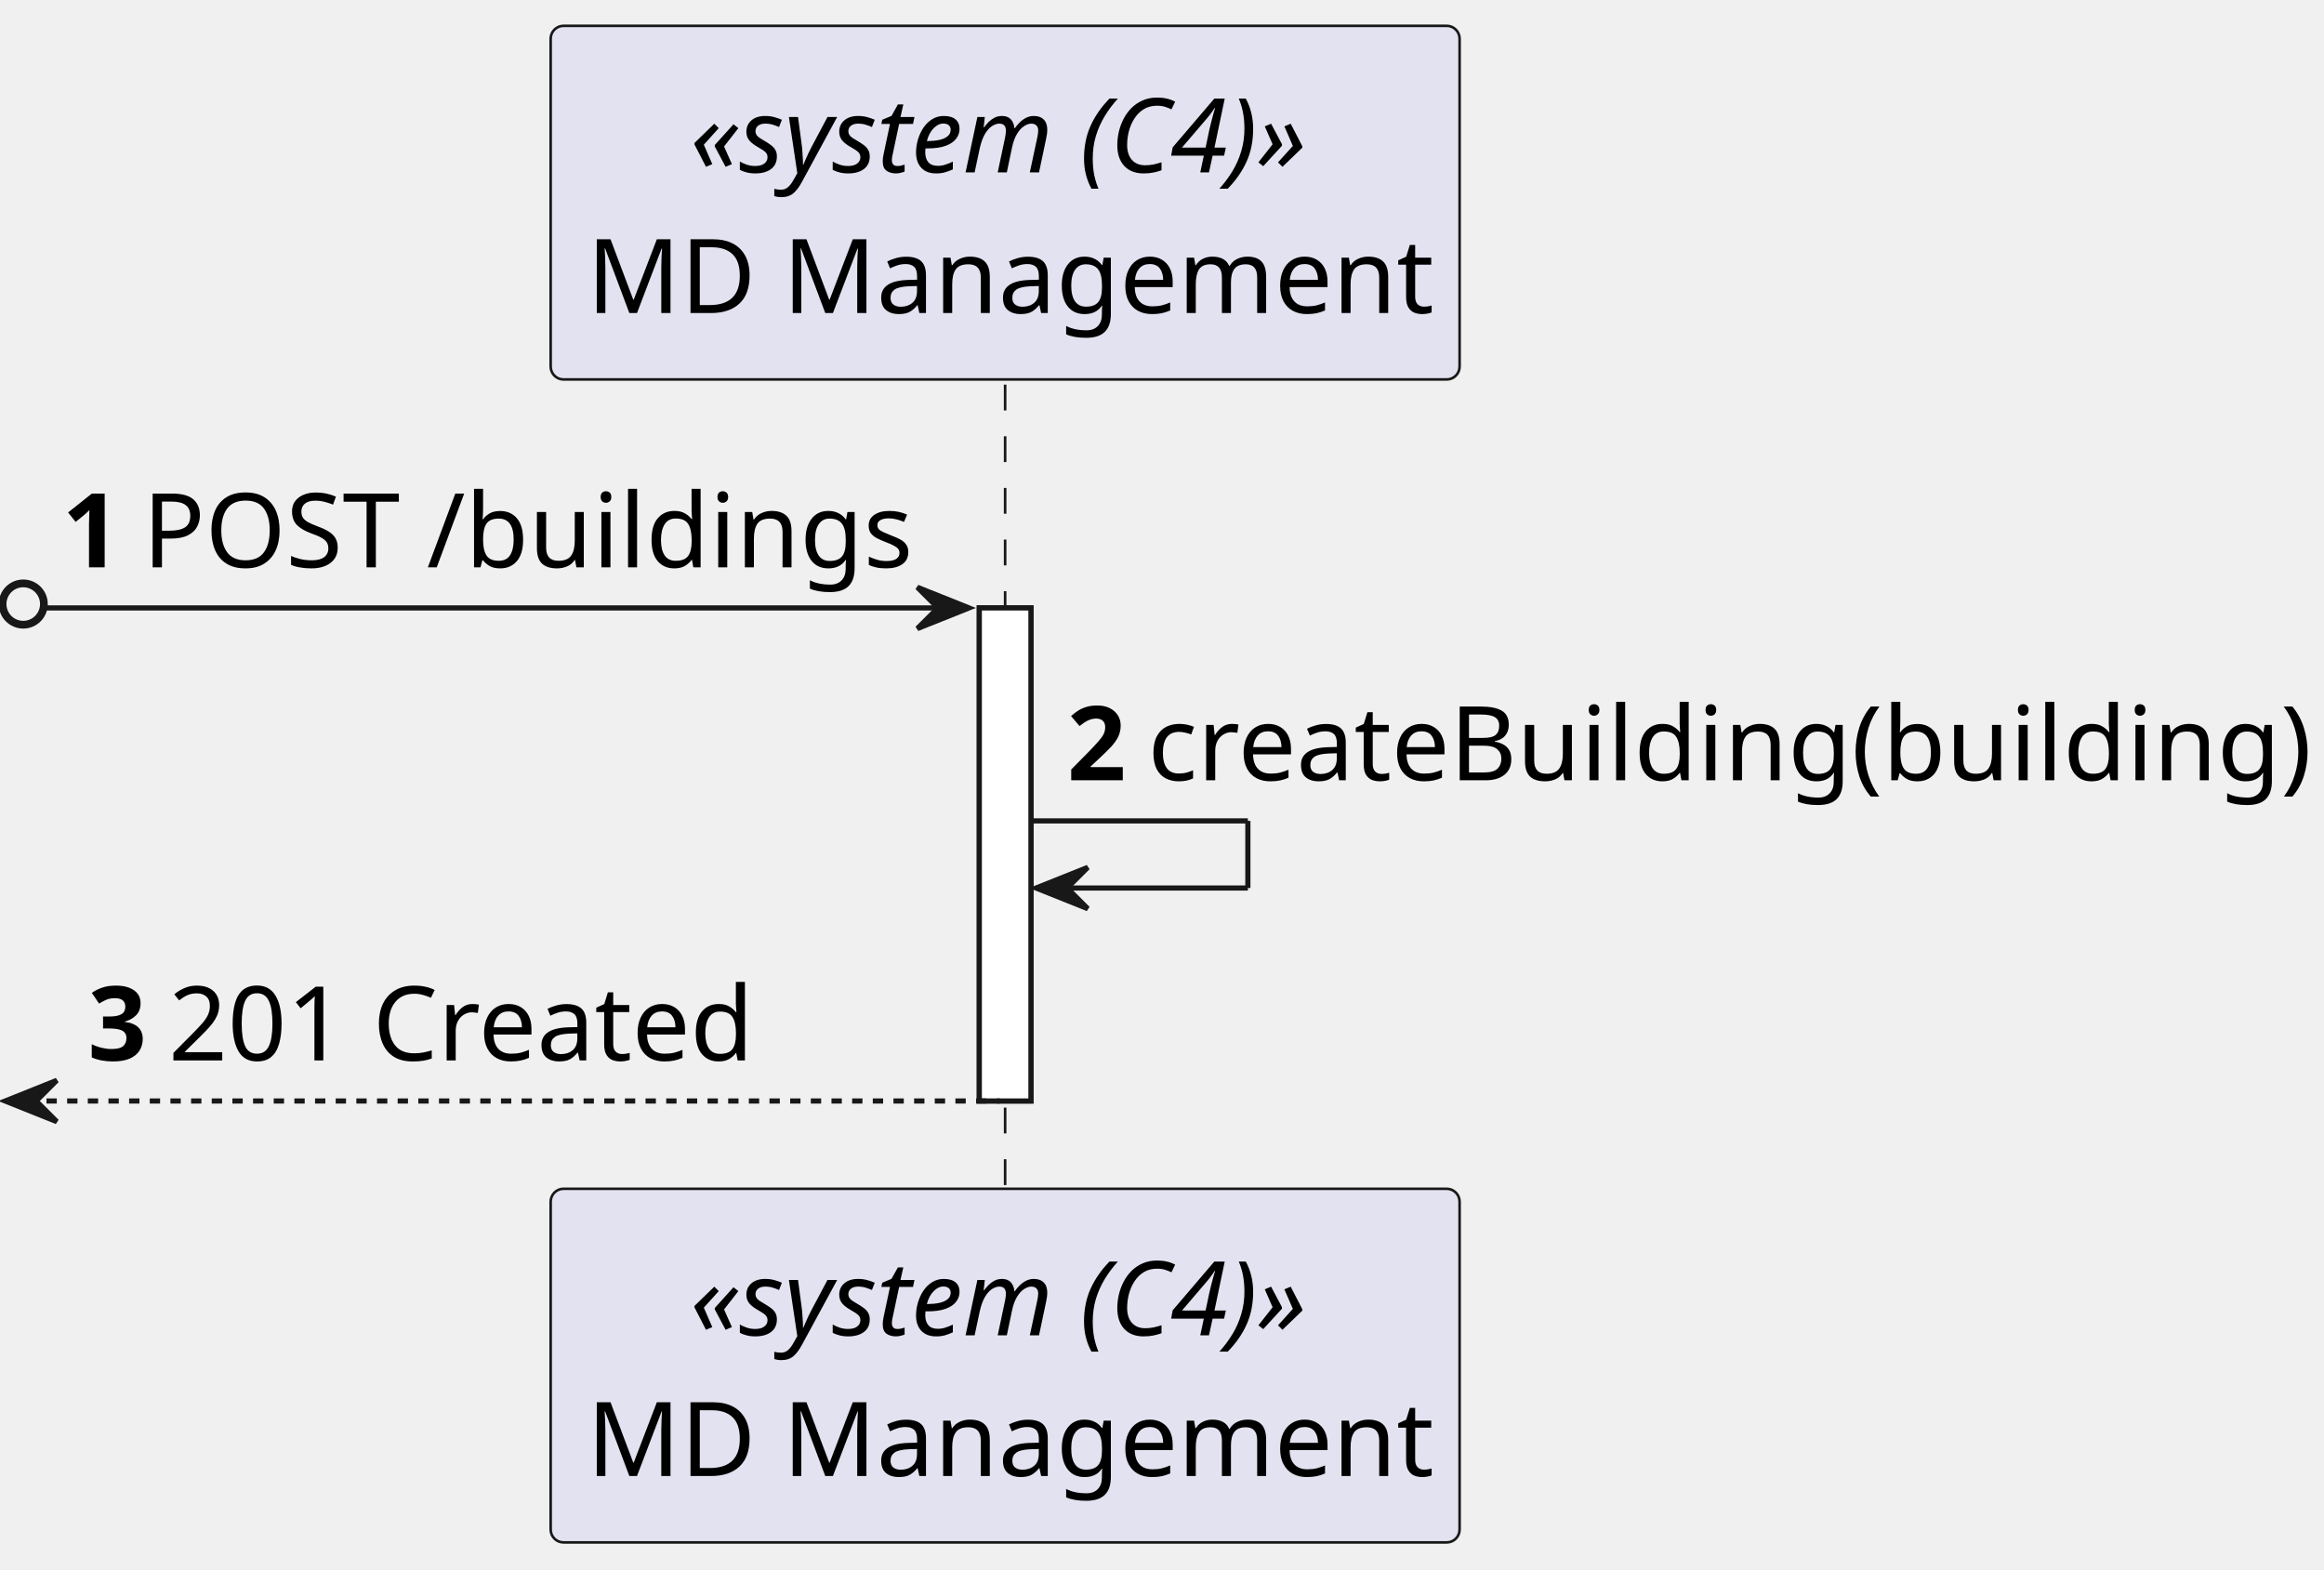
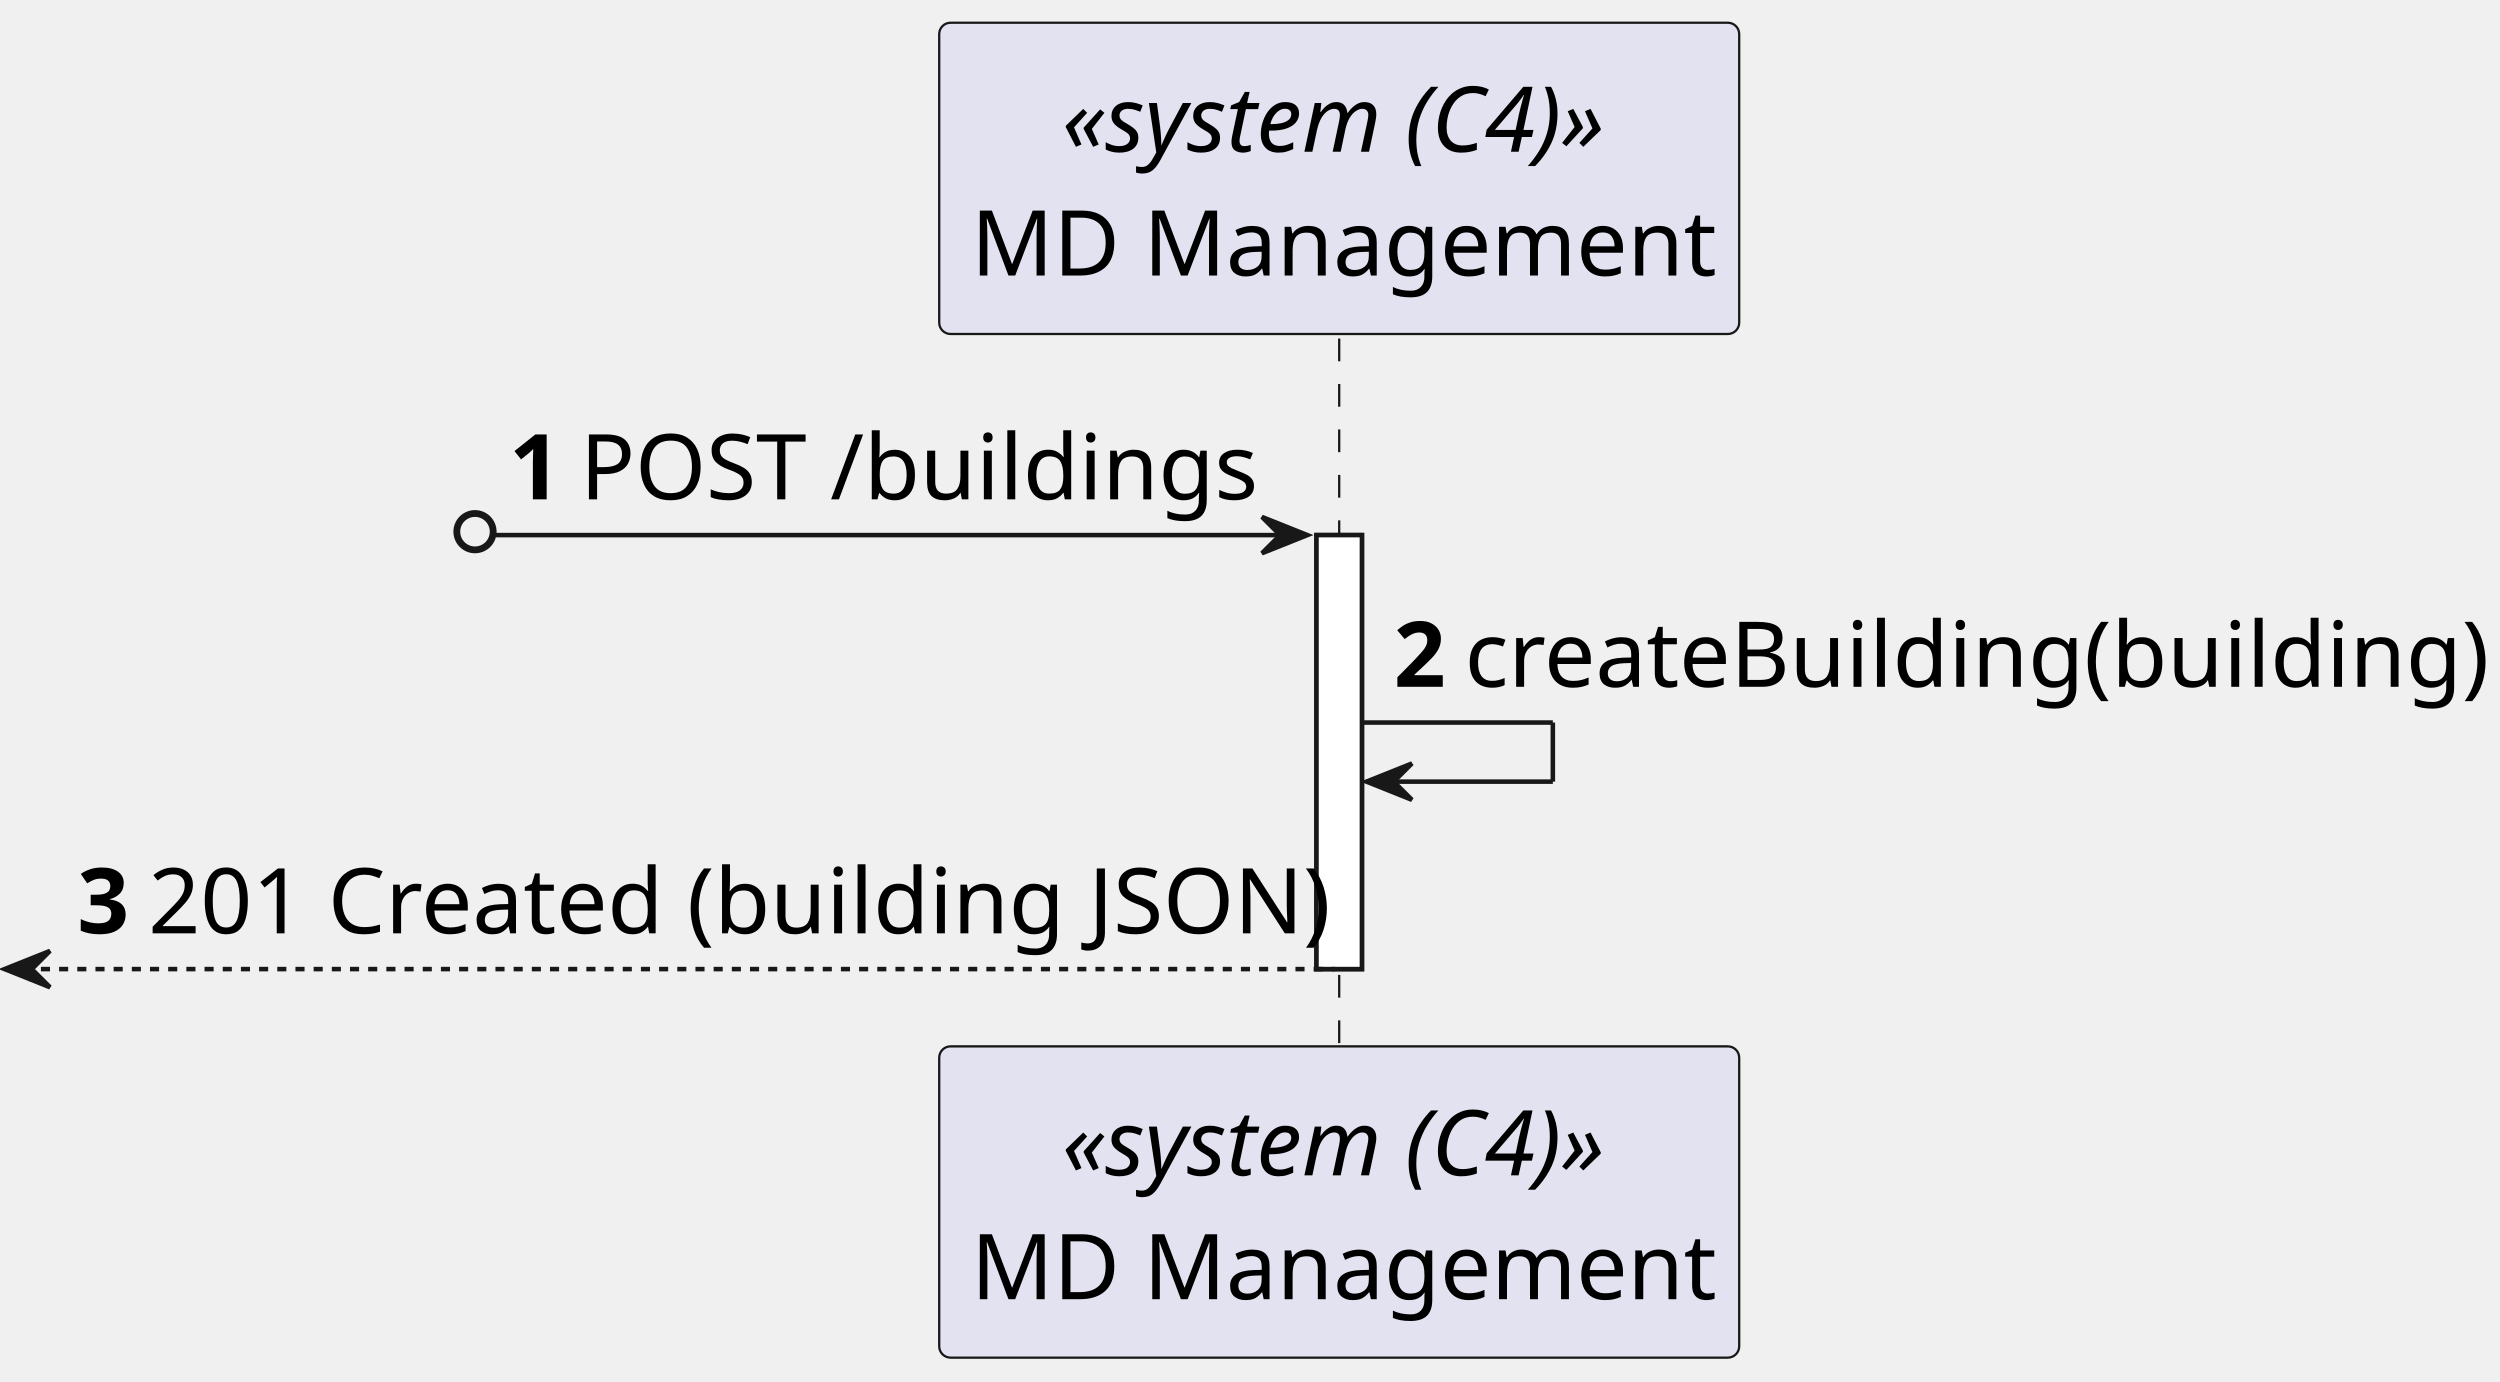
- <svg xmlns="http://www.w3.org/2000/svg" contentStyleType="text/css" height="304px" preserveAspectRatio="none" style="width:450px;height:304px;background:#FFFFFF;" version="1.1" viewBox="0 0 450 304" width="450px" zoomAndPan="magnify">
+ <svg xmlns="http://www.w3.org/2000/svg" contentStyleType="text/css" height="304px" preserveAspectRatio="none" style="width:550px;height:304px;background:#FFFFFF;" version="1.1" viewBox="0 0 550 304" width="550px" zoomAndPan="magnify">
  <defs />
  <g>
-     <rect fill="#FFFFFF" height="95.48" style="stroke:#181818;stroke-width:1.0;" width="10" x="189.625" y="117.72" />
-     <line style="stroke:#181818;stroke-width:0.5;stroke-dasharray:5.0,5.0;" x1="194.625" x2="194.625" y1="74.48" y2="231.2" />
-     <rect fill="#E2E2F0" height="68.48" rx="2.5" ry="2.5" style="stroke:#181818;stroke-width:0.5;" width="176" x="106.625" y="5" />
-     <text fill="#000000" font-family="sans-serif" font-size="20" font-style="italic" lengthAdjust="spacing" textLength="122" x="133.625" y="33.38">«system (C4)»</text>
-     <text fill="#000000" font-family="sans-serif" font-size="20" lengthAdjust="spacing" textLength="162" x="113.625" y="60.62">MD Management</text>
-     <rect fill="#E2E2F0" height="68.48" rx="2.5" ry="2.5" style="stroke:#181818;stroke-width:0.5;" width="176" x="106.625" y="230.2" />
-     <text fill="#000000" font-family="sans-serif" font-size="20" font-style="italic" lengthAdjust="spacing" textLength="122" x="133.625" y="258.58">«system (C4)»</text>
-     <text fill="#000000" font-family="sans-serif" font-size="20" lengthAdjust="spacing" textLength="162" x="113.625" y="285.82">MD Management</text>
-     <rect fill="#FFFFFF" height="95.48" style="stroke:#181818;stroke-width:1.0;" width="10" x="189.625" y="117.72" />
-     <ellipse cx="4.5" cy="116.97" fill="none" rx="4" ry="4" style="stroke:#181818;stroke-width:1.5;" />
-     <polygon fill="#181818" points="177.625,113.72,187.625,117.72,177.625,121.72,181.625,117.72" style="stroke:#181818;stroke-width:1.0;" />
-     <line style="stroke:#181818;stroke-width:1.0;" x1="9" x2="183.625" y1="117.72" y2="117.72" />
-     <text fill="#000000" font-family="sans-serif" font-size="20" font-weight="bold" lengthAdjust="spacing" textLength="11.625" x="12" y="109.86">1</text>
-     <text fill="#000000" font-family="sans-serif" font-size="20" lengthAdjust="spacing" textLength="147" x="27.625" y="109.86">POST /buildings</text>
-     <line style="stroke:#181818;stroke-width:1.0;" x1="199.625" x2="241.625" y1="158.96" y2="158.96" />
-     <line style="stroke:#181818;stroke-width:1.0;" x1="241.625" x2="241.625" y1="158.96" y2="171.96" />
-     <line style="stroke:#181818;stroke-width:1.0;" x1="200.625" x2="241.625" y1="171.96" y2="171.96" />
-     <polygon fill="#181818" points="210.625,167.96,200.625,171.96,210.625,175.96,206.625,171.96" style="stroke:#181818;stroke-width:1.0;" />
-     <text fill="#000000" font-family="sans-serif" font-size="20" font-weight="bold" lengthAdjust="spacing" textLength="11.625" x="206.625" y="151.1">2</text>
-     <text fill="#000000" font-family="sans-serif" font-size="20" lengthAdjust="spacing" textLength="221" x="222.25" y="151.1">createBuilding(building)</text>
+     <rect fill="#FFFFFF" height="95.48" style="stroke:#181818;stroke-width:1.0;" width="10" x="289.625" y="117.72" />
+     <line style="stroke:#181818;stroke-width:0.5;stroke-dasharray:5.0,5.0;" x1="294.625" x2="294.625" y1="74.48" y2="231.2" />
+     <rect fill="#E2E2F0" height="68.48" rx="2.5" ry="2.5" style="stroke:#181818;stroke-width:0.5;" width="176" x="206.625" y="5" />
+     <text fill="#000000" font-family="sans-serif" font-size="20" font-style="italic" lengthAdjust="spacing" textLength="122" x="233.625" y="33.38">«system (C4)»</text>
+     <text fill="#000000" font-family="sans-serif" font-size="20" lengthAdjust="spacing" textLength="162" x="213.625" y="60.62">MD Management</text>
+     <rect fill="#E2E2F0" height="68.48" rx="2.5" ry="2.5" style="stroke:#181818;stroke-width:0.5;" width="176" x="206.625" y="230.2" />
+     <text fill="#000000" font-family="sans-serif" font-size="20" font-style="italic" lengthAdjust="spacing" textLength="122" x="233.625" y="258.58">«system (C4)»</text>
+     <text fill="#000000" font-family="sans-serif" font-size="20" lengthAdjust="spacing" textLength="162" x="213.625" y="285.82">MD Management</text>
+     <rect fill="#FFFFFF" height="95.48" style="stroke:#181818;stroke-width:1.0;" width="10" x="289.625" y="117.72" />
+     <ellipse cx="104.5" cy="116.97" fill="none" rx="4" ry="4" style="stroke:#181818;stroke-width:1.5;" />
+     <polygon fill="#181818" points="277.625,113.72,287.625,117.72,277.625,121.72,281.625,117.72" style="stroke:#181818;stroke-width:1.0;" />
+     <line style="stroke:#181818;stroke-width:1.0;" x1="109" x2="283.625" y1="117.72" y2="117.72" />
+     <text fill="#000000" font-family="sans-serif" font-size="20" font-weight="bold" lengthAdjust="spacing" textLength="11.625" x="112" y="109.86">1</text>
+     <text fill="#000000" font-family="sans-serif" font-size="20" lengthAdjust="spacing" textLength="147" x="127.625" y="109.86">POST /buildings</text>
+     <line style="stroke:#181818;stroke-width:1.0;" x1="299.625" x2="341.625" y1="158.96" y2="158.96" />
+     <line style="stroke:#181818;stroke-width:1.0;" x1="341.625" x2="341.625" y1="158.96" y2="171.96" />
+     <line style="stroke:#181818;stroke-width:1.0;" x1="300.625" x2="341.625" y1="171.96" y2="171.96" />
+     <polygon fill="#181818" points="310.625,167.96,300.625,171.96,310.625,175.96,306.625,171.96" style="stroke:#181818;stroke-width:1.0;" />
+     <text fill="#000000" font-family="sans-serif" font-size="20" font-weight="bold" lengthAdjust="spacing" textLength="11.625" x="306.625" y="151.1">2</text>
+     <text fill="#000000" font-family="sans-serif" font-size="20" lengthAdjust="spacing" textLength="221" x="322.25" y="151.1">createBuilding(building)</text>
    <polygon fill="#181818" points="11,209.2,1,213.2,11,217.2,7,213.2" style="stroke:#181818;stroke-width:1.0;" />
-     <line style="stroke:#181818;stroke-width:1.0;stroke-dasharray:2.0,2.0;" x1="5" x2="193.625" y1="213.2" y2="213.2" />
+     <line style="stroke:#181818;stroke-width:1.0;stroke-dasharray:2.0,2.0;" x1="5" x2="293.625" y1="213.2" y2="213.2" />
    <text fill="#000000" font-family="sans-serif" font-size="20" font-weight="bold" lengthAdjust="spacing" textLength="11.625" x="17" y="205.34">3</text>
-     <text fill="#000000" font-family="sans-serif" font-size="20" lengthAdjust="spacing" textLength="111" x="32.625" y="205.34">201 Created</text>
+     <text fill="#000000" font-family="sans-serif" font-size="20" lengthAdjust="spacing" textLength="255" x="32.625" y="205.34">201 Created (building JSON)</text>
  </g>
</svg>
